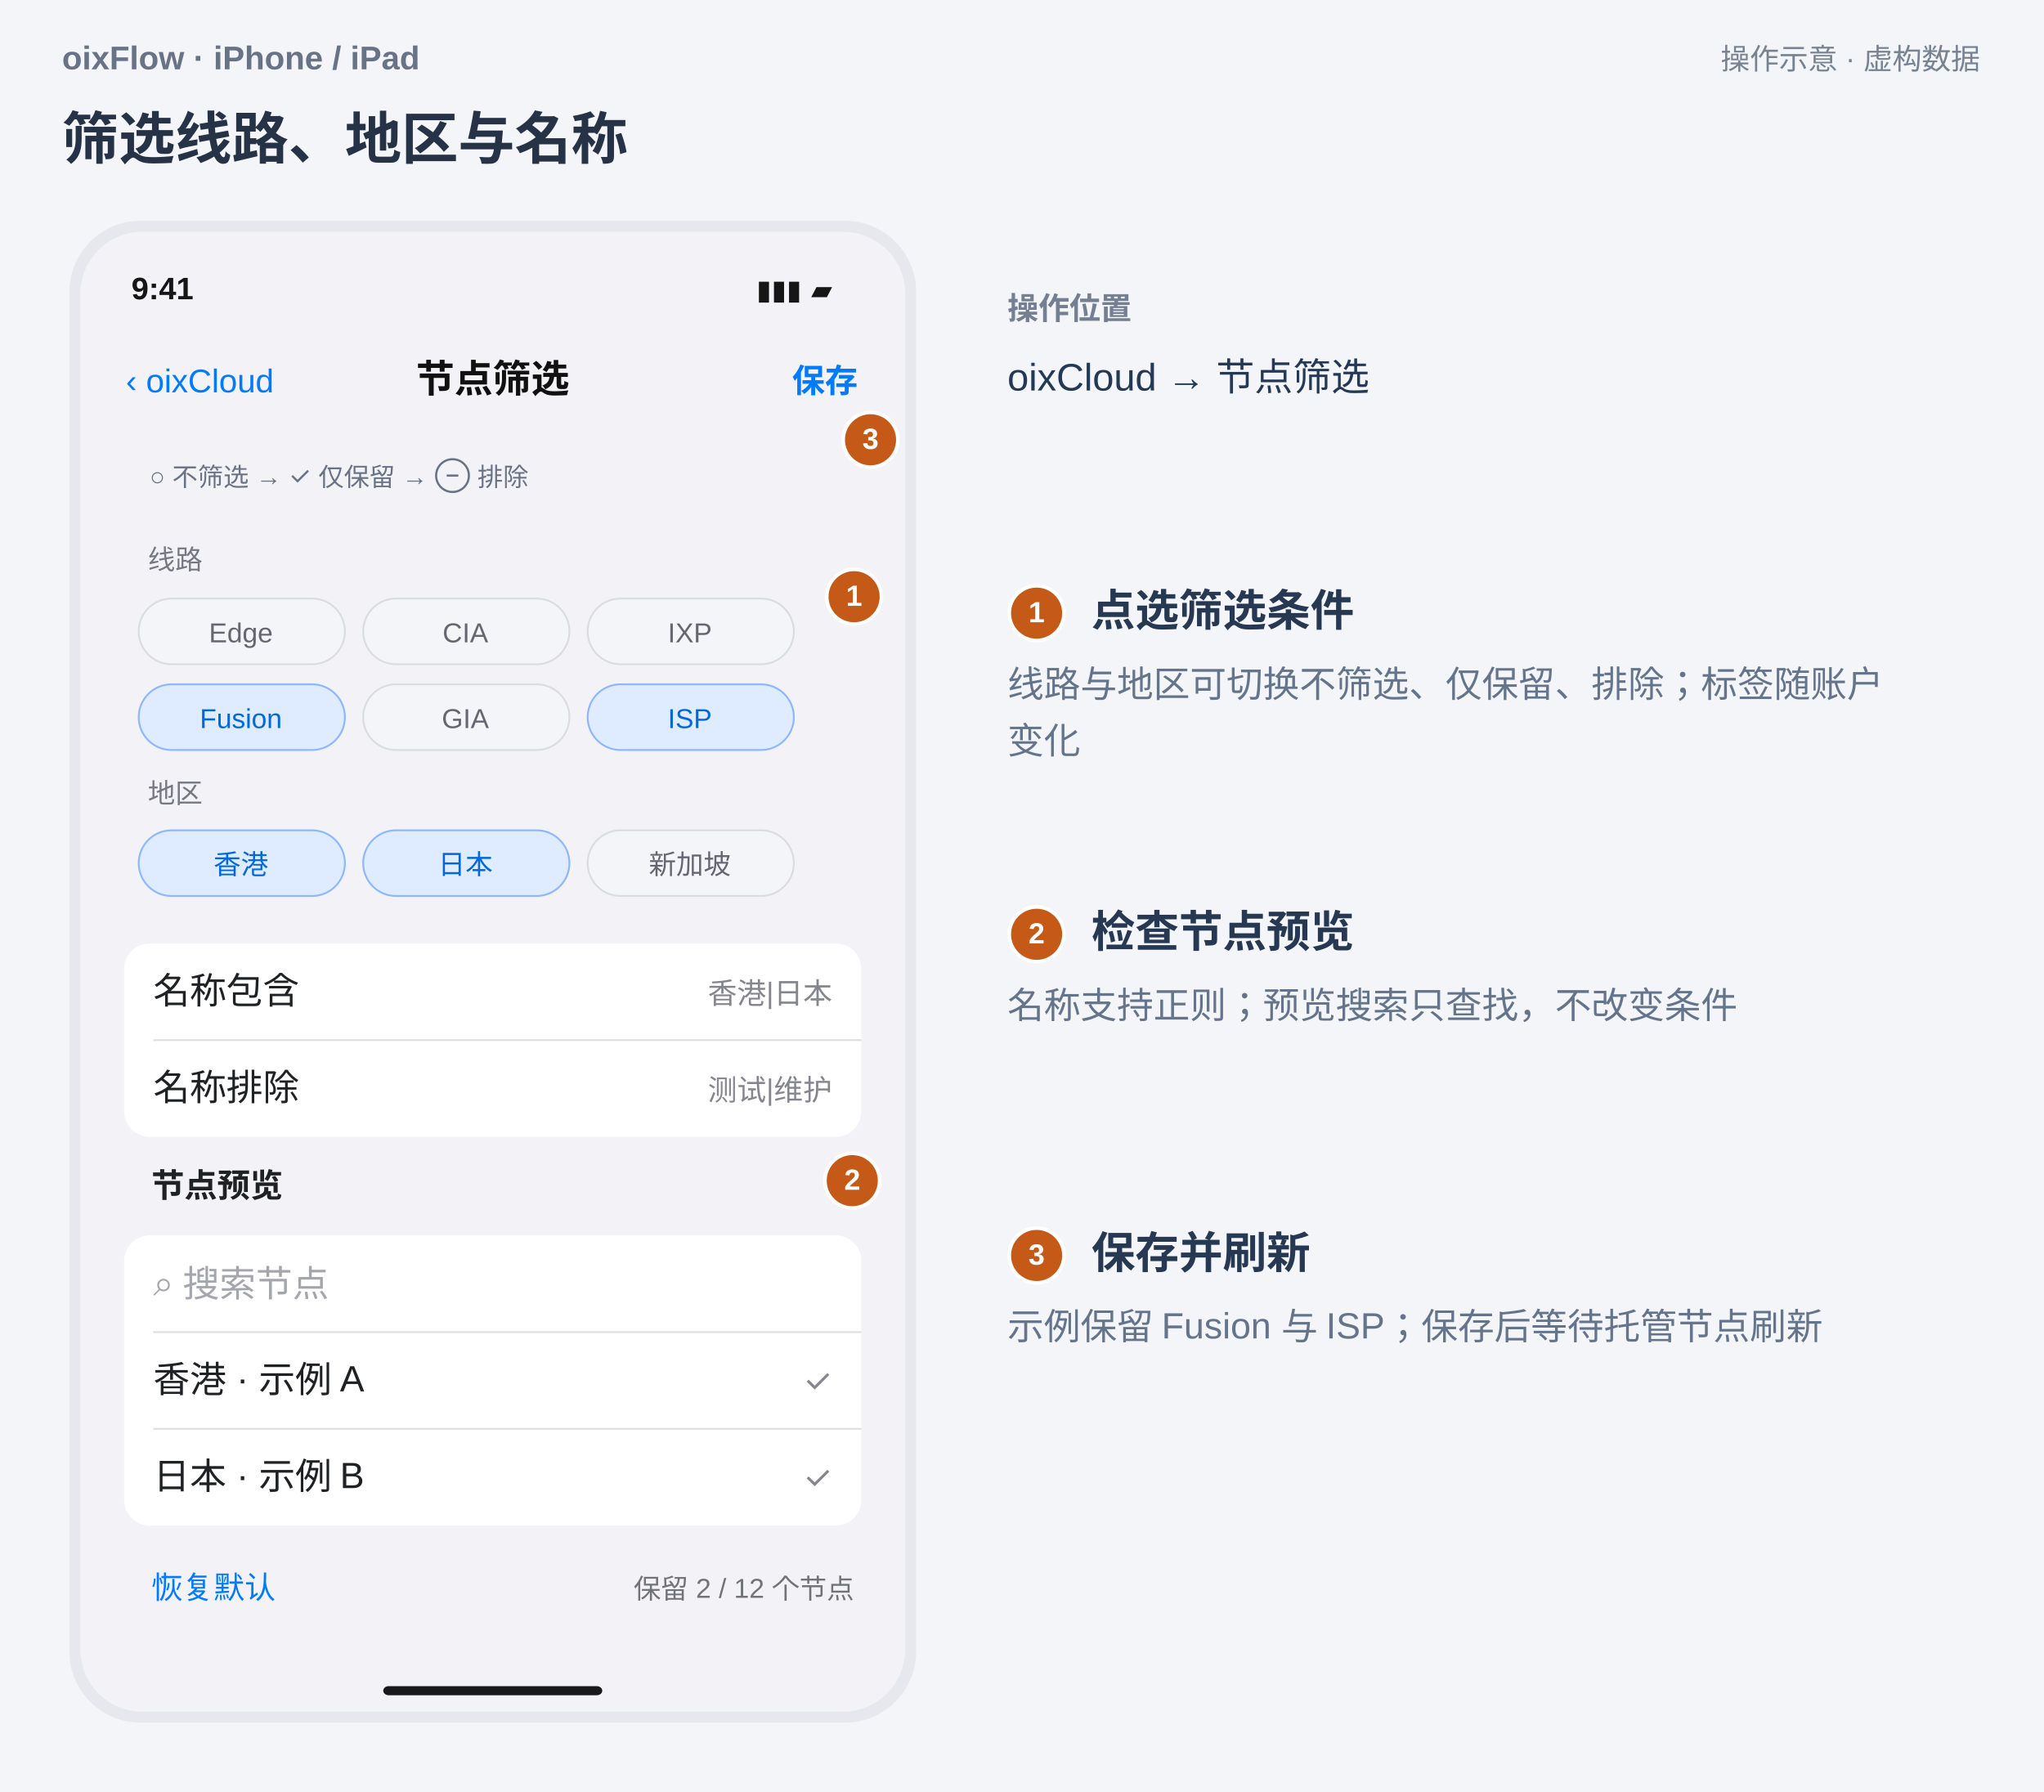
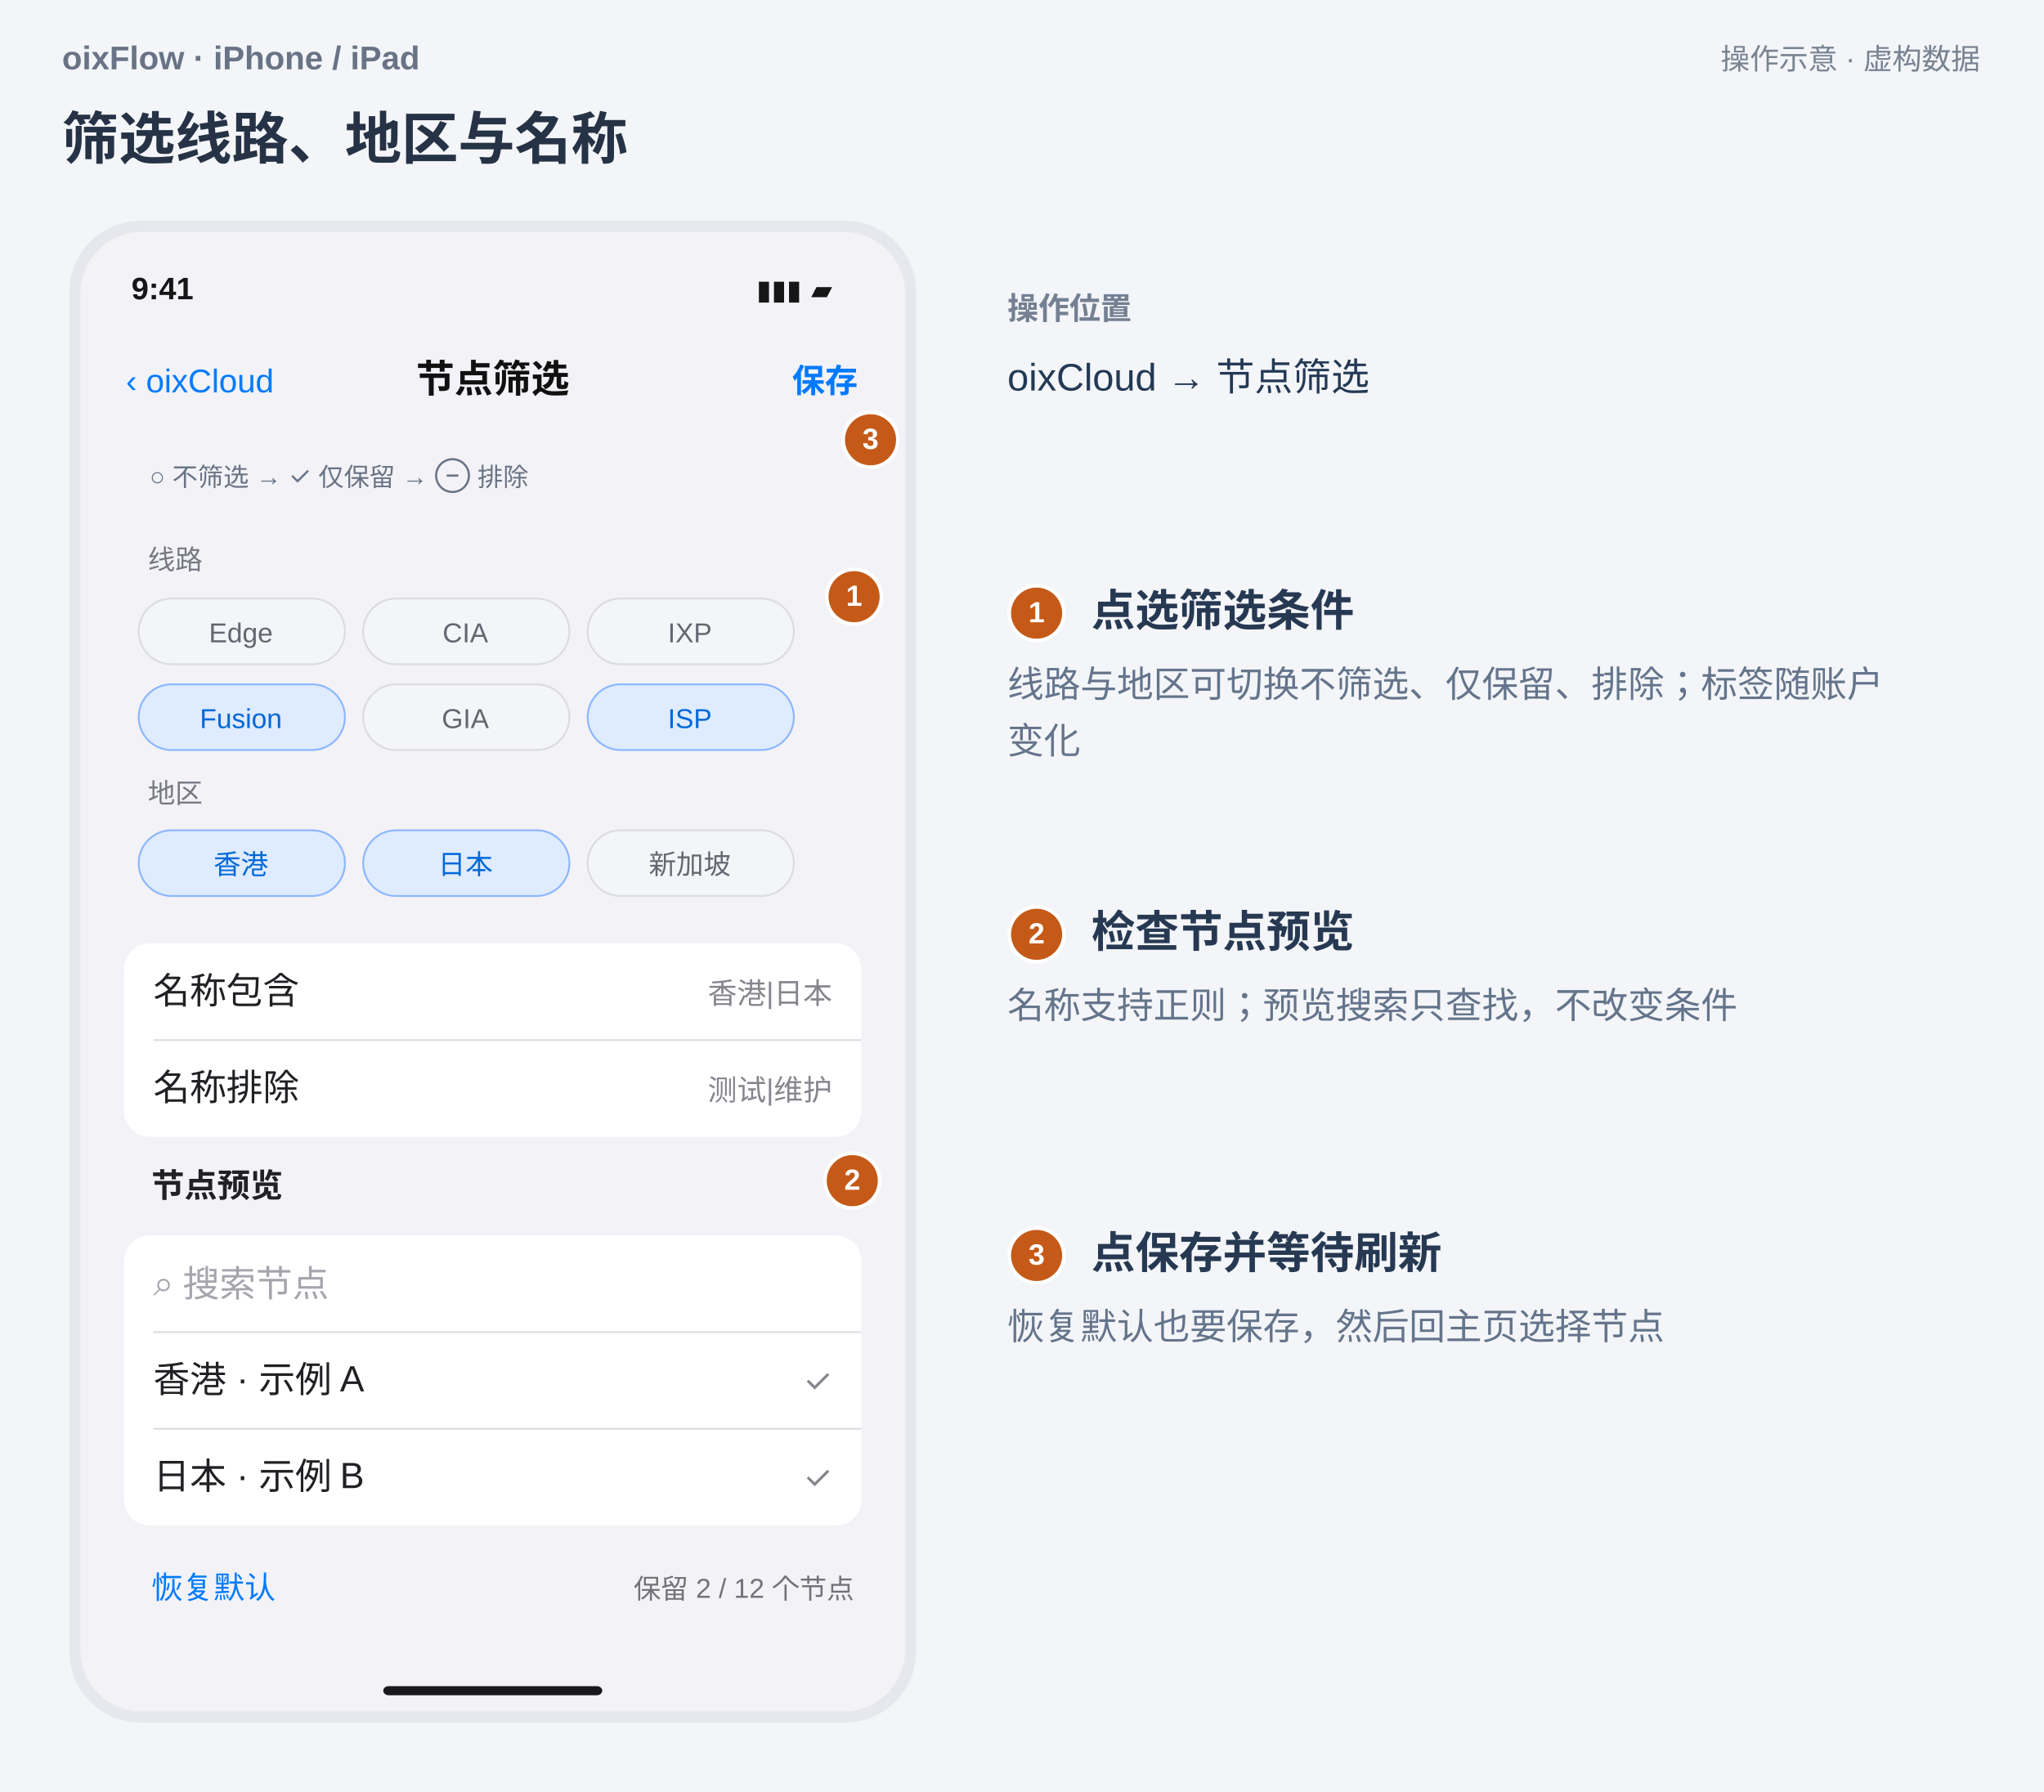
<svg xmlns="http://www.w3.org/2000/svg" width="1120" height="982" viewBox="0 0 1120 982" role="img" aria-labelledby="title desc">
  <g font-family="-apple-system,BlinkMacSystemFont,'PingFang SC','Segoe UI',Arial,sans-serif">
    <rect x="0" y="0" width="1120" height="982" rx="0" fill="#f3f5f8" stroke="none" />
    <text x="34" y="38" font-size="18" fill="#697386" font-weight="600" text-anchor="start">oixFlow · iPhone / iPad</text>
    <text x="1085" y="38" font-size="16" fill="#788392" font-weight="500" text-anchor="end">操作示意 · 虚构数据</text>
    <text x="34" y="87" font-size="31" fill="#263245" font-weight="700" text-anchor="start">筛选线路、地区与名称</text>
    <rect x="38" y="121" width="464" height="823" rx="39" fill="#e6e8ed" stroke="none" />
    <rect x="44" y="127" width="452" height="811" rx="34" fill="#f2f2f7" stroke="none" />
    <text x="72" y="164" font-size="17" fill="#161617" font-weight="650" text-anchor="start">9:41</text>
    <text x="456" y="164" font-size="15" fill="#161617" font-weight="600" text-anchor="end">▮▮▮  ▰</text>
    <text x="69" y="215" font-size="18" fill="#007aff" font-weight="400" text-anchor="start">‹ oixCloud</text>
    <text x="270" y="215" font-size="21" fill="#111" font-weight="600" text-anchor="middle">节点筛选</text>
    <text x="470" y="215" font-size="18" fill="#007aff" font-weight="600" text-anchor="end">保存</text>
    <rect x="210" y="924" width="120" height="5" rx="3" fill="#19191b" stroke="none" />
    <circle cx="477" cy="241" r="15" fill="#c55a18" stroke="#fff" stroke-width="2" />
    <text x="477" y="246" font-size="16" fill="#fff" font-weight="700" text-anchor="middle">3</text>
    <text x="82" y="266" font-size="14" fill="#697384" font-weight="400" text-anchor="start">○ 不筛选  →  ✓ 仅保留  →  ⊖ 排除</text>
    <text x="81" y="312" font-size="15" fill="#767982" font-weight="400" text-anchor="start">线路</text>
    <rect x="76" y="328" width="113" height="36" rx="18" fill="#f4f5f8" stroke="#dbdce2" />
    <text x="132" y="352" font-size="15" fill="#646771" font-weight="500" text-anchor="middle">Edge</text>
    <rect x="199" y="328" width="113" height="36" rx="18" fill="#f4f5f8" stroke="#dbdce2" />
    <text x="255" y="352" font-size="15" fill="#646771" font-weight="500" text-anchor="middle">CIA</text>
    <rect x="322" y="328" width="113" height="36" rx="18" fill="#f4f5f8" stroke="#dbdce2" />
    <text x="378" y="352" font-size="15" fill="#646771" font-weight="500" text-anchor="middle">IXP</text>
    <rect x="76" y="375" width="113" height="36" rx="18" fill="#dfebff" stroke="#8db7ff" />
    <text x="132" y="399" font-size="15" fill="#0068d8" font-weight="500" text-anchor="middle">Fusion</text>
    <rect x="199" y="375" width="113" height="36" rx="18" fill="#f4f5f8" stroke="#dbdce2" />
    <text x="255" y="399" font-size="15" fill="#646771" font-weight="500" text-anchor="middle">GIA</text>
    <rect x="322" y="375" width="113" height="36" rx="18" fill="#dfebff" stroke="#8db7ff" />
    <text x="378" y="399" font-size="15" fill="#0068d8" font-weight="500" text-anchor="middle">ISP</text>
    <circle cx="468" cy="327" r="15" fill="#c55a18" stroke="#fff" stroke-width="2" />
    <text x="468" y="332" font-size="16" fill="#fff" font-weight="700" text-anchor="middle">1</text>
    <text x="81" y="440" font-size="15" fill="#767982" font-weight="400" text-anchor="start">地区</text>
    <rect x="76" y="455" width="113" height="36" rx="18" fill="#dfebff" stroke="#8db7ff" />
    <text x="132" y="479" font-size="15" fill="#0068d8" font-weight="500" text-anchor="middle">香港</text>
    <rect x="199" y="455" width="113" height="36" rx="18" fill="#dfebff" stroke="#8db7ff" />
    <text x="255" y="479" font-size="15" fill="#0068d8" font-weight="500" text-anchor="middle">日本</text>
    <rect x="322" y="455" width="113" height="36" rx="18" fill="#f4f5f8" stroke="#dbdce2" />
    <text x="378" y="479" font-size="15" fill="#646771" font-weight="500" text-anchor="middle">新加坡</text>
    <rect x="68" y="517" width="404" height="106" rx="14" fill="#fff" stroke="none" />
    <text x="84" y="550" font-size="20" fill="#202124" font-weight="400" text-anchor="start">名称包含</text>
    <text x="456" y="550" font-size="16" fill="#85858d" font-weight="400" text-anchor="end">香港|日本</text>
    <path d="M84 570H472" stroke="#dedee3" stroke-width="1" />
    <text x="84" y="603" font-size="20" fill="#202124" font-weight="400" text-anchor="start">名称排除</text>
    <text x="456" y="603" font-size="16" fill="#85858d" font-weight="400" text-anchor="end">测试|维护</text>
    <text x="83" y="656" font-size="18" fill="#202124" font-weight="600" text-anchor="start">节点预览</text>
    <circle cx="467" cy="647" r="15" fill="#c55a18" stroke="#fff" stroke-width="2" />
    <text x="467" y="652" font-size="16" fill="#fff" font-weight="700" text-anchor="middle">2</text>
    <rect x="68" y="677" width="404" height="159" rx="14" fill="#fff" stroke="none" />
    <text x="84" y="710" font-size="20" fill="#a5a5ad" font-weight="400" text-anchor="start">⌕  搜索节点</text>
    <path d="M84 730H472" stroke="#dedee3" stroke-width="1" />
    <text x="84" y="763" font-size="20" fill="#202124" font-weight="400" text-anchor="start">香港 · 示例 A</text>
    <text x="456" y="763" font-size="18" fill="#85858d" font-weight="400" text-anchor="end">✓</text>
    <path d="M84 783H472" stroke="#dedee3" stroke-width="1" />
    <text x="84" y="816" font-size="20" fill="#202124" font-weight="400" text-anchor="start">日本 · 示例 B</text>
    <text x="456" y="816" font-size="18" fill="#85858d" font-weight="400" text-anchor="end">✓</text>
    <text x="83" y="876" font-size="17" fill="#007aff" font-weight="400" text-anchor="start">恢复默认</text>
    <text x="468" y="876" font-size="15" fill="#727279" font-weight="400" text-anchor="end">保留 2 / 12 个节点</text>
    <text x="552" y="175" font-size="17" fill="#748092" font-weight="600" text-anchor="start">操作位置</text>
    <text x="552" y="214" font-size="21" fill="#233955" font-weight="400" text-anchor="start">oixCloud → 节点筛选</text>
    <circle cx="568" cy="336" r="15" fill="#c55a18" stroke="#fff" stroke-width="2" />
    <text x="568" y="341" font-size="16" fill="#fff" font-weight="700" text-anchor="middle">1</text>
    <text x="598" y="343" font-size="24" fill="#273952" font-weight="600" text-anchor="start">点选筛选条件</text>
    <text x="552" y="382" font-size="20" fill="#64748b" font-weight="400" text-anchor="start">线路与地区可切换不筛选、仅保留、排除；标签随账户</text>
    <text x="552" y="413" font-size="20" fill="#64748b" font-weight="400" text-anchor="start">变化</text>
    <circle cx="568" cy="512" r="15" fill="#c55a18" stroke="#fff" stroke-width="2" />
    <text x="568" y="517" font-size="16" fill="#fff" font-weight="700" text-anchor="middle">2</text>
    <text x="598" y="519" font-size="24" fill="#273952" font-weight="600" text-anchor="start">检查节点预览</text>
    <text x="552" y="558" font-size="20" fill="#64748b" font-weight="400" text-anchor="start">名称支持正则；预览搜索只查找，不改变条件</text>
    <circle cx="568" cy="688" r="15" fill="#c55a18" stroke="#fff" stroke-width="2" />
    <text x="568" y="693" font-size="16" fill="#fff" font-weight="700" text-anchor="middle">3</text>
-     <text x="598" y="695" font-size="24" fill="#273952" font-weight="600" text-anchor="start">保存并刷新</text>
-     <text x="552" y="734" font-size="20" fill="#64748b" font-weight="400" text-anchor="start">示例保留 Fusion 与 ISP；保存后等待托管节点刷新</text>
+     <text x="598" y="695" font-size="24" fill="#273952" font-weight="600" text-anchor="start">点保存并等待刷新</text>
+     <text x="552" y="734" font-size="20" fill="#64748b" font-weight="400" text-anchor="start">恢复默认也要保存，然后回主页选择节点</text>
  </g>
</svg>
